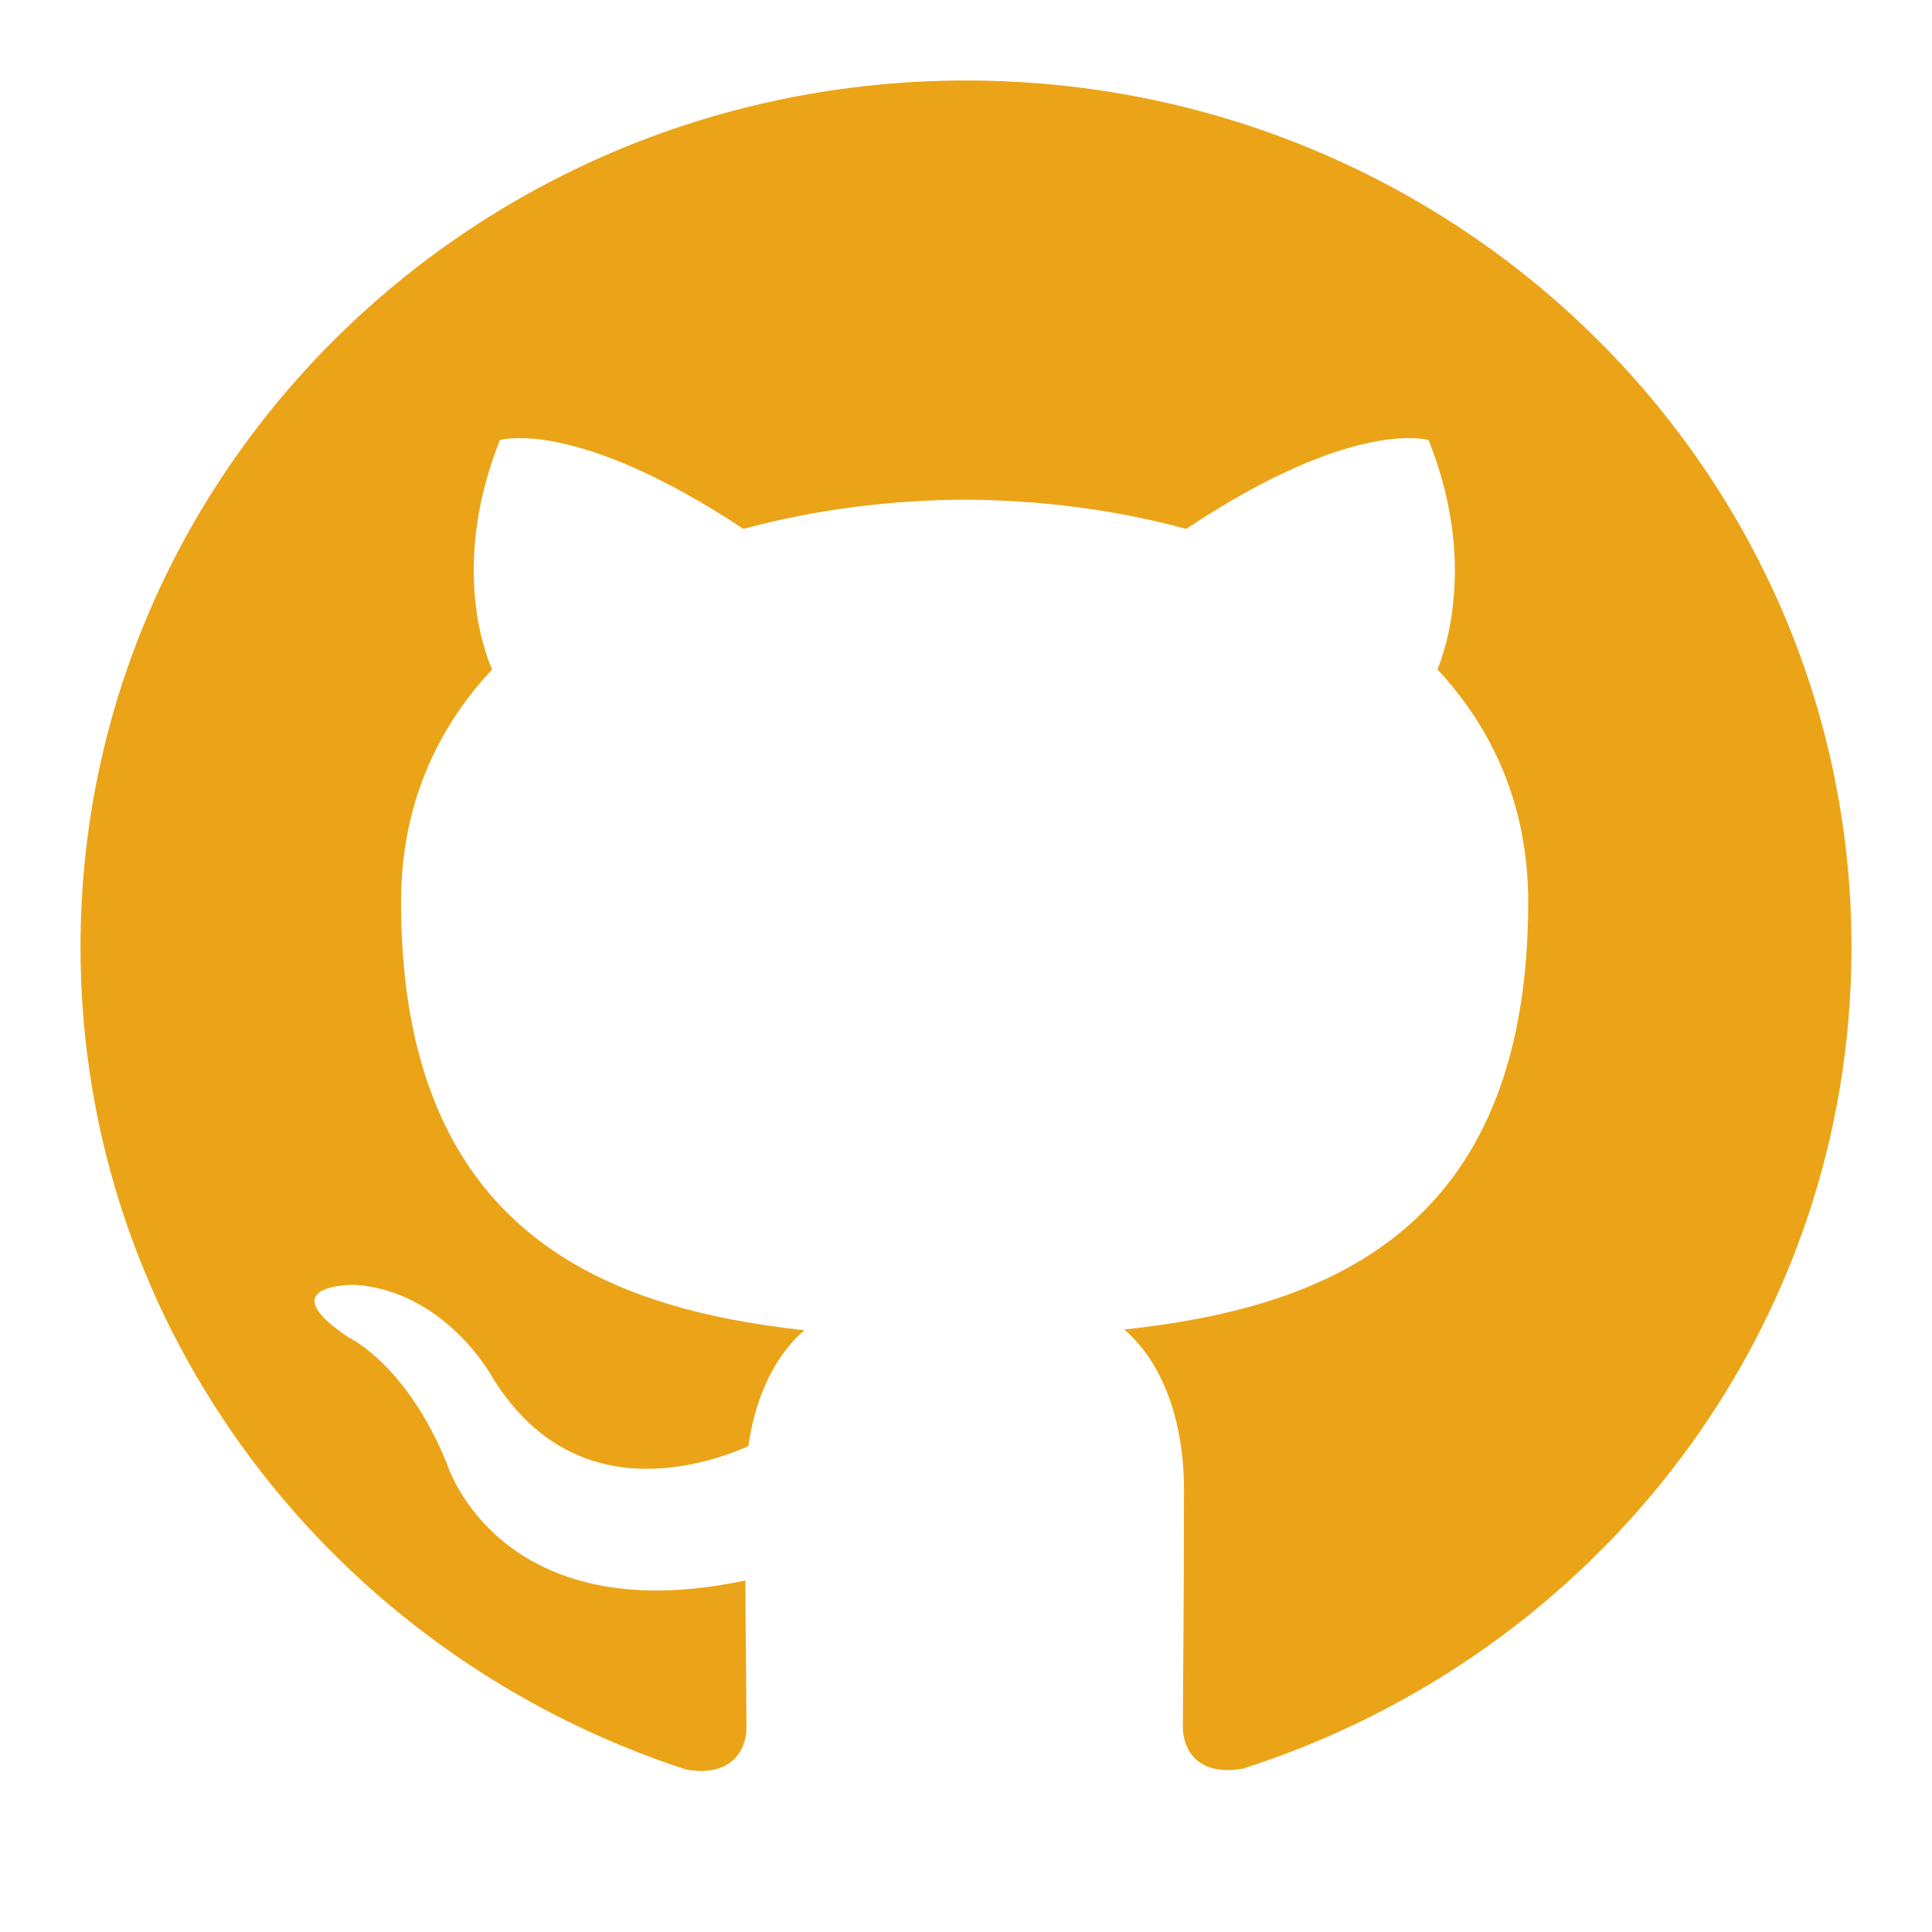
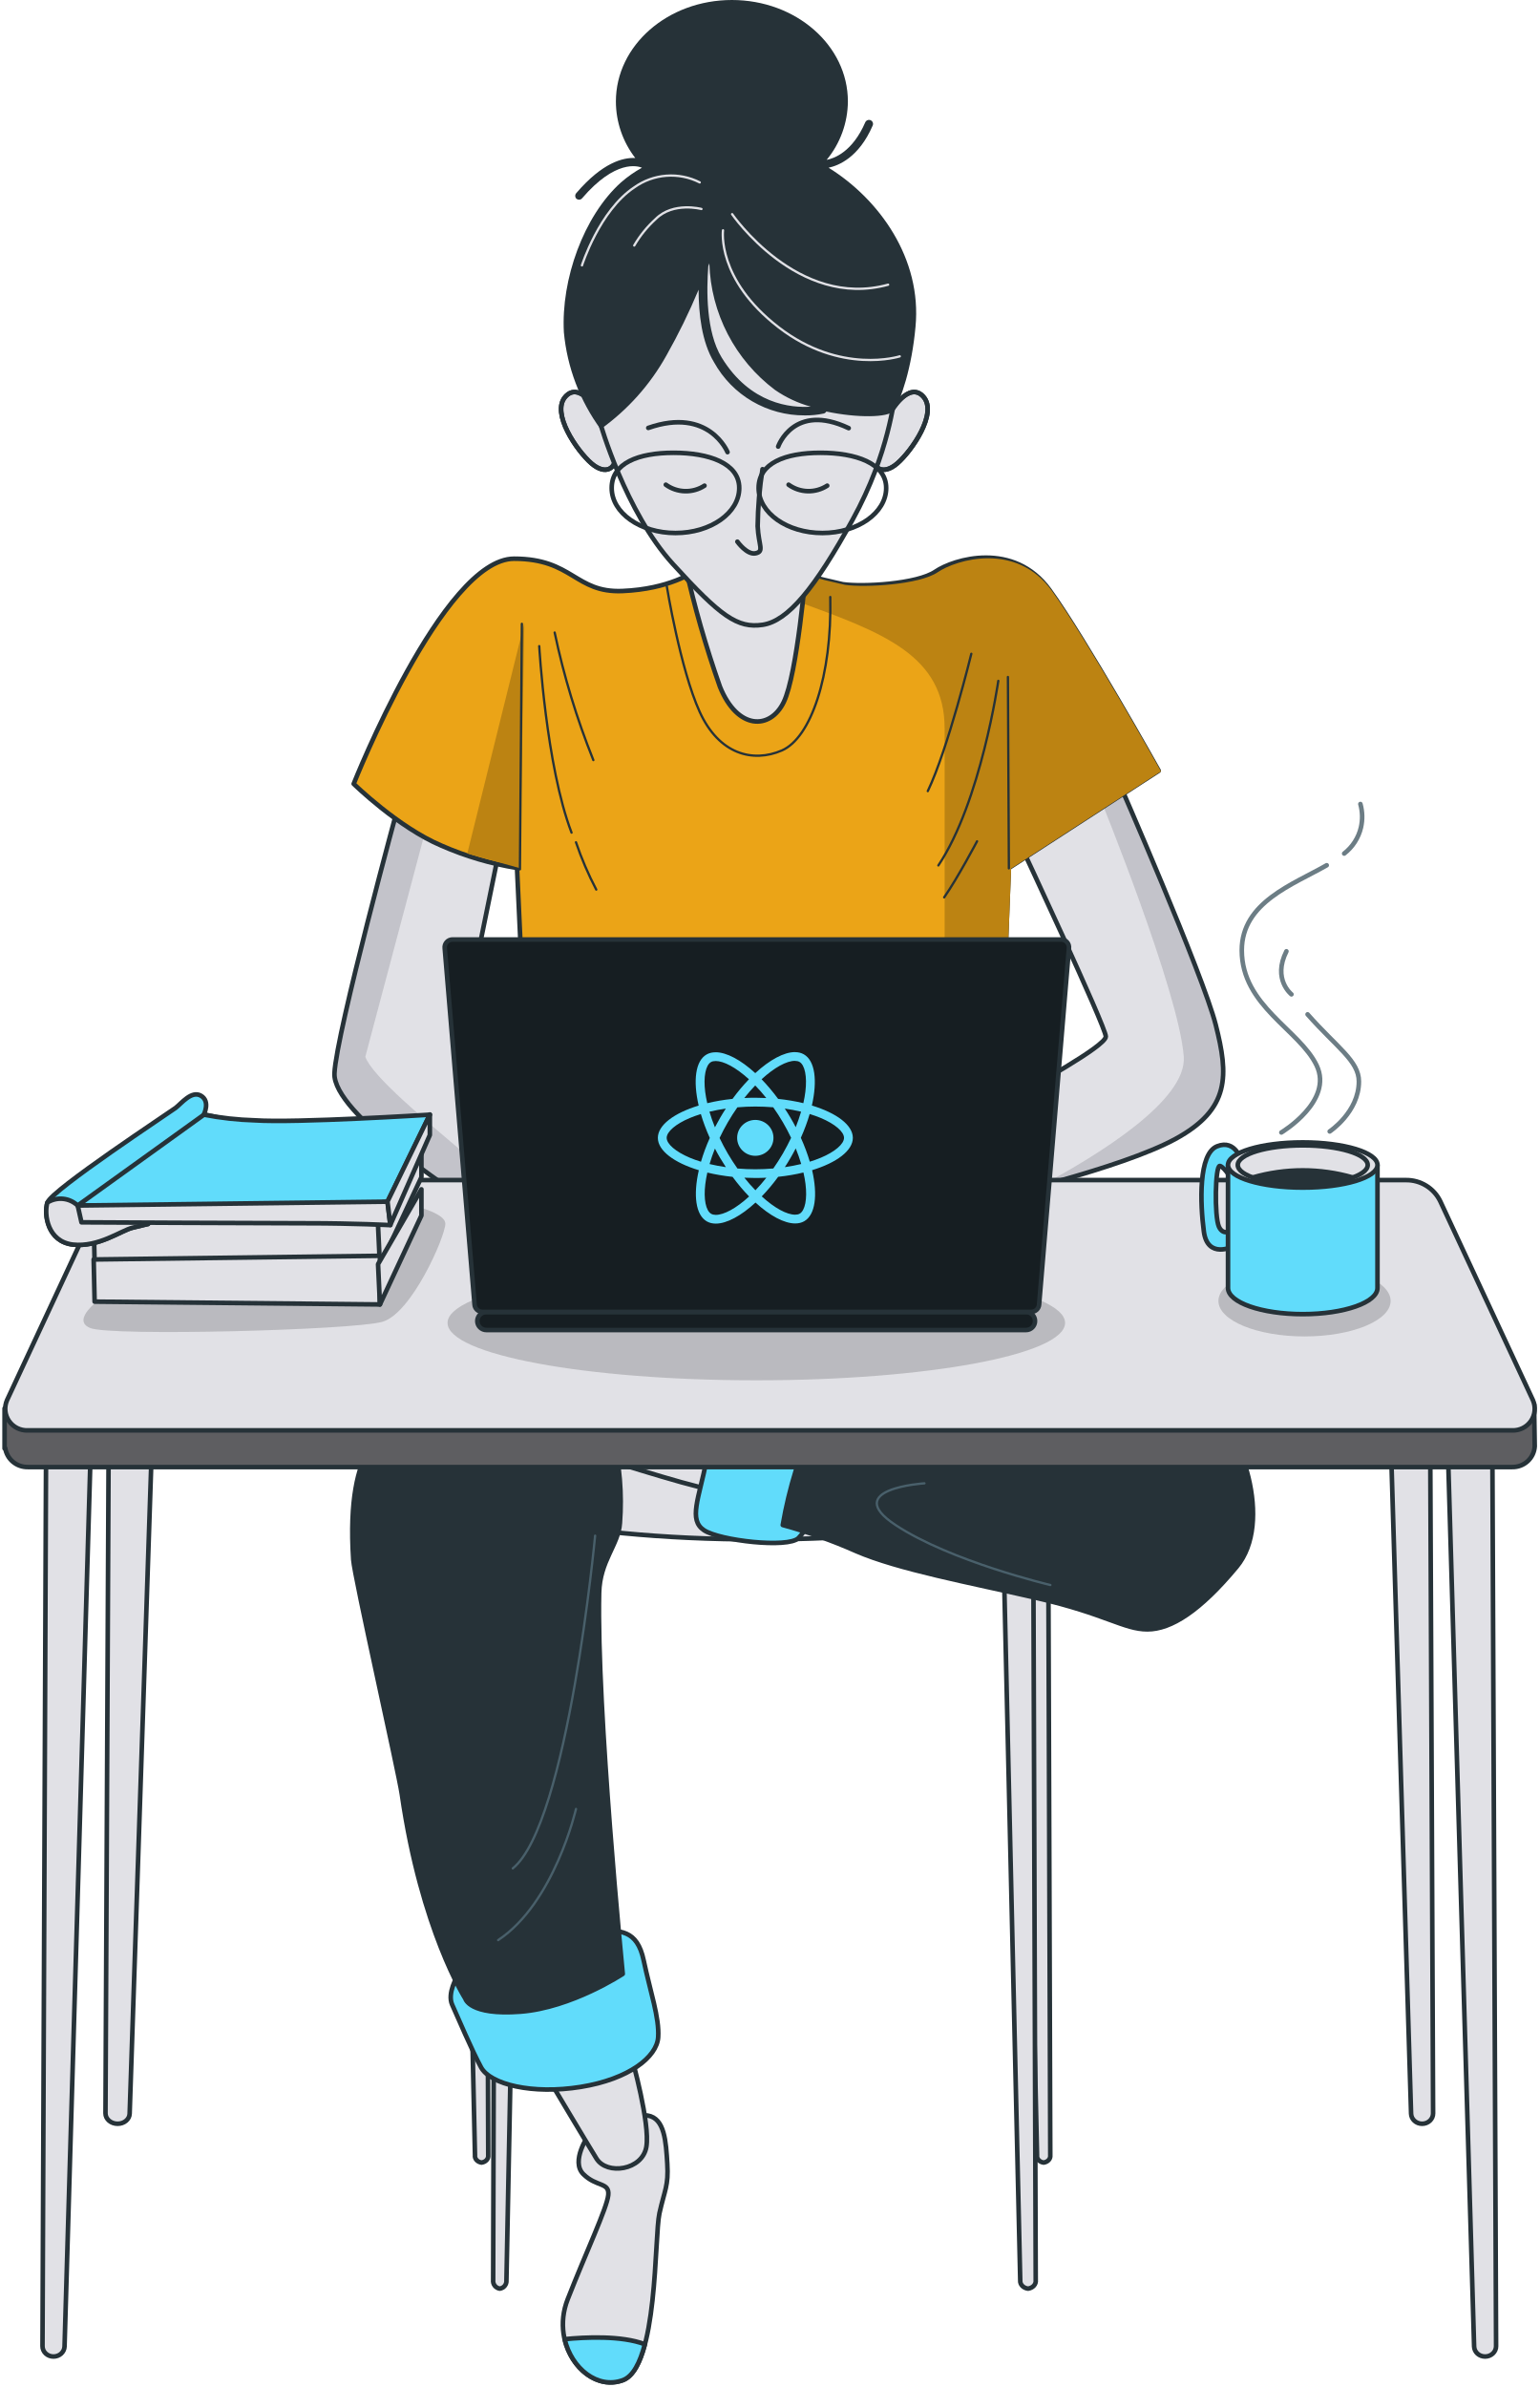
- <svg xmlns="http://www.w3.org/2000/svg" width="24" height="24" viewBox="0 0 24 24" fill="none">
-   <path d="M12 1C5.923 1 1 5.821 1 11.766C1 16.524 4.152 20.559 8.521 21.981C9.071 22.083 9.273 21.75 9.273 21.464C9.273 21.208 9.264 20.531 9.259 19.633C6.199 20.282 5.554 18.189 5.554 18.189C5.053 16.946 4.33 16.614 4.33 16.614C3.334 15.946 4.407 15.96 4.407 15.96C5.512 16.035 6.092 17.069 6.092 17.069C7.073 18.715 8.667 18.24 9.296 17.965C9.395 17.268 9.678 16.794 9.992 16.525C7.55 16.256 4.982 15.33 4.982 11.205C4.982 10.03 5.408 9.069 6.114 8.316C5.99 8.044 5.619 6.949 6.21 5.467C6.21 5.467 7.132 5.178 9.235 6.57C10.115 6.331 11.05 6.212 11.985 6.207C12.92 6.212 13.855 6.331 14.735 6.57C16.825 5.178 17.747 5.467 17.747 5.467C18.338 6.949 17.967 8.044 17.857 8.316C18.558 9.069 18.984 10.03 18.984 11.205C18.984 15.341 16.413 16.251 13.965 16.516C14.35 16.839 14.708 17.499 14.708 18.508C14.708 19.949 14.694 21.107 14.694 21.456C14.694 21.739 14.887 22.076 15.45 21.968C19.851 20.554 23 16.517 23 11.766C23 5.821 18.075 1 12 1Z" fill="#EBA417" />
+ <svg xmlns="http://www.w3.org/2000/svg" width="336" height="521" viewBox="0 0 336 521" fill="none">
+   <path d="M222.598 184.047C222.598 184.047 241.376 224.126 241.376 226.242C241.376 228.358 224.714 237.421 221.54 239.325C219.078 240.727 216.541 241.993 213.94 243.116L215.845 261.683C215.845 261.683 244.533 255.141 256.558 248.6C268.583 242.058 268.16 234.67 265.374 223.703C262.588 212.735 244.057 170.347 244.057 170.347L222.598 184.047Z" fill="#E1E1E6" />
+   <g style="mix-blend-mode:multiply" opacity="0.5">
+     <path d="M256.505 248.6C268.53 242.058 268.107 234.67 265.321 223.703C262.535 212.735 244.004 170.347 244.004 170.347L241.006 172.251L240.054 174.014C240.054 174.014 257.351 216.473 258.392 230.614C259.097 240.118 239.966 251.967 227.323 258.738C236.704 256.252 249.47 252.426 256.505 248.6Z" fill="#BBBBBF" />
+   </g>
+   <path d="M222.598 184.047C222.598 184.047 241.376 224.126 241.376 226.242C241.376 228.358 224.714 237.421 221.54 239.325C219.078 240.727 216.541 241.993 213.94 243.116L215.845 261.683C215.845 261.683 244.533 255.141 256.558 248.6C268.583 242.058 268.16 234.67 265.374 223.703C262.588 212.735 244.057 170.347 244.057 170.347L222.598 184.047Z" stroke="#263238" stroke-linecap="round" stroke-linejoin="round" />
+   <path d="M87.11 175.196C87.11 175.196 73.41 225.395 73.004 234.264C72.599 243.134 100.211 260.625 101.216 261.683C102.221 262.741 99.647 231.179 99.647 231.179L109.01 185.334L87.11 175.196Z" fill="#E1E1E6" />
+   <g style="mix-blend-mode:multiply" opacity="0.5">
+     <path d="M93.388 179.304L93.088 177.946L87.11 175.196C87.11 175.196 73.41 225.395 73.004 234.264C72.599 243.134 100.211 260.625 101.216 261.683C101.622 262.106 101.463 257.381 101.128 251.544C92.911 244.579 81.115 234.776 79.74 230.65" fill="#BBBBBF" />
+   </g>
+   <path d="M87.11 175.196C87.11 175.196 73.41 225.395 73.004 234.264C72.599 243.134 100.211 260.625 101.216 261.683C102.221 262.741 99.647 231.179 99.647 231.179L109.01 185.334L87.11 175.196Z" stroke="#263238" stroke-linecap="round" stroke-linejoin="round" />
+   <path d="M151.451 124.767C151.451 124.767 146.161 128.576 135.846 128.999C125.531 129.422 125.038 121.946 112.219 121.946C96.685 121.946 77.201 171.087 77.201 171.087C77.201 171.087 86.899 180.591 96.403 184.594C101.66 186.897 107.188 188.526 112.854 189.443L114.335 221.728H218.966L220.217 189.443L252.926 168.231C252.926 168.231 236.88 139.543 229.087 128.787C221.293 118.031 208.192 122.034 204.19 124.767C200.187 127.5 188.32 128.152 183.948 127.518C178.243 126.255 172.605 124.707 167.056 122.88C167.056 122.88 160.32 117.273 151.451 124.767Z" fill="#EBA417" stroke="#263238" stroke-linecap="round" stroke-linejoin="round" />
+   <path fill-rule="evenodd" clip-rule="evenodd" d="M113.5 189.5L114.453 136L102 186.3L113.5 189.5Z" fill="#BC8312" />
+   <path fill-rule="evenodd" clip-rule="evenodd" d="M206.192 221.862V159C206.192 143.05 192.708 138.107 174.723 131.514C168.465 129.22 161.662 126.727 154.692 123.5L154 123.363C161.833 118.258 167.547 123.015 167.547 123.015C173.097 124.842 178.734 126.39 184.439 127.652C188.812 128.287 200.678 127.634 204.681 124.901C208.684 122.168 221.784 118.166 229.578 128.922C237.371 139.677 253.417 168.365 253.417 168.365L220.709 189.577L219.457 221.862H206.192Z" fill="#BC8312" />
+   <path d="M113.912 136.158L113.489 189.743" stroke="#263238" stroke-width="0.5" stroke-linecap="round" stroke-linejoin="round" />
+   <path d="M117.703 141.024C117.703 141.024 119.184 167.173 124.756 181.737" stroke="#263238" stroke-width="0.5" stroke-linecap="round" stroke-linejoin="round" />
+   <path d="M125.725 183.836C126.929 187.39 128.408 190.845 130.151 194.168" stroke="#263238" stroke-width="0.5" stroke-linecap="round" stroke-linejoin="round" />
+   <path d="M121.07 138.062C123.072 147.57 125.898 156.886 129.516 165.903" stroke="#263238" stroke-width="0.5" stroke-linecap="round" stroke-linejoin="round" />
+   <path d="M212.019 142.699C212.019 142.699 206.958 163.382 202.515 172.674" stroke="#263238" stroke-width="0.5" stroke-linecap="round" stroke-linejoin="round" />
+   <path d="M220.217 189.531L220.006 147.76" stroke="#263238" stroke-width="0.5" stroke-linecap="round" stroke-linejoin="round" />
+   <path d="M217.908 148.606C217.908 148.606 214.099 175.055 204.824 188.896" stroke="#263238" stroke-width="0.5" stroke-linecap="round" stroke-linejoin="round" />
+   <path d="M213.27 183.624C213.27 183.624 209.039 191.647 206.094 195.861" stroke="#263238" stroke-width="0.5" stroke-linecap="round" stroke-linejoin="round" />
+   <path d="M145.544 127.941C145.544 127.941 148.506 146.085 152.721 155.359C156.935 164.634 164.323 166.538 170.653 163.805C176.983 161.072 181.62 147.548 181.232 130.304" stroke="#263238" stroke-width="0.5" stroke-linecap="round" stroke-linejoin="round" />
+   <path d="M130.574 89.961C130.574 89.961 126.554 83.013 123.398 86.593C120.242 90.172 125.937 98.407 129.093 101.14C132.249 103.873 134.577 102.198 134.383 99.253C134.189 96.308 130.574 89.961 130.574 89.961Z" fill="#E1E1E6" stroke="#263238" stroke-linecap="round" stroke-linejoin="round" />
+   <path d="M130.574 89.961C130.574 89.961 126.554 83.013 123.398 86.593C120.242 90.172 125.937 98.407 129.093 101.14C132.249 103.873 134.577 102.198 134.383 99.253C134.189 96.308 130.574 89.961 130.574 89.961Z" stroke="#263238" stroke-linecap="round" stroke-linejoin="round" />
+   <path d="M194.386 89.961C194.386 89.961 198.389 83.013 201.562 86.593C204.736 90.172 199.023 98.407 195.867 101.14C192.711 103.873 190.366 102.198 190.577 99.253C190.789 96.308 194.386 89.961 194.386 89.961Z" fill="#E1E1E6" stroke="#263238" stroke-linecap="round" stroke-linejoin="round" />
+   <path d="M194.386 89.961C194.386 89.961 198.389 83.013 201.562 86.593C204.736 90.172 199.023 98.407 195.867 101.14C192.711 103.873 190.366 102.198 190.577 99.253C190.789 96.308 194.386 89.961 194.386 89.961Z" stroke="#263238" stroke-linecap="round" stroke-linejoin="round" />
+   <path d="M149.547 123.304C151.538 132.307 154.076 141.181 157.146 149.876C160.955 159.362 168.114 159.362 171.076 153.243C174.038 147.125 175.925 124.326 175.925 124.326C175.925 124.326 156.088 127.094 149.547 123.304Z" fill="#E1E1E6" stroke="#263238" stroke-linecap="round" stroke-linejoin="round" />
+   <path d="M130.997 92.288C130.997 92.288 136.481 111.684 146.867 123.092C157.252 134.5 160.973 137.198 166.492 136.369C172.01 135.54 177.882 128.364 186.099 113.447C194.315 98.53 194.915 87.087 195.603 86.029C196.29 84.971 193.839 63.882 182.096 54.802C170.353 45.721 157.199 41.736 145.809 51.645C134.418 61.555 127.189 77.724 130.997 92.288Z" fill="#E1E1E6" />
+   <path d="M130.997 92.288C130.997 92.288 136.481 111.684 146.867 123.092C157.252 134.5 160.973 137.198 166.492 136.369C172.01 135.54 177.882 128.364 186.099 113.447C194.315 98.53 194.915 87.087 195.603 86.029C196.29 84.971 193.839 63.882 182.096 54.802C170.353 45.721 157.199 41.736 145.809 51.645C134.418 61.555 127.189 77.724 130.997 92.288Z" stroke="#263238" stroke-linecap="round" stroke-linejoin="round" />
+   <path d="M166.439 102.409C165.785 106.528 165.431 110.688 165.381 114.858C165.592 119.072 166.862 120.341 164.957 120.764C163.053 121.188 160.955 118.225 160.955 118.225" stroke="#263238" stroke-linecap="round" stroke-linejoin="round" />
+   <path d="M145.333 105.795C146.555 106.677 148.015 107.17 149.523 107.208C151.03 107.246 152.514 106.827 153.778 106.006" stroke="#263238" stroke-linecap="round" stroke-linejoin="round" />
+   <path d="M172.134 105.795C173.353 106.676 174.811 107.168 176.315 107.205C177.819 107.243 179.3 106.825 180.562 106.006" stroke="#263238" stroke-linecap="round" stroke-linejoin="round" />
+   <path d="M158.804 98.689C158.804 98.689 154.784 88.762 141.506 93.399" stroke="#263238" stroke-linecap="round" stroke-linejoin="round" />
+   <path d="M169.859 97.472C169.859 97.472 173.227 87.757 185.252 93.452" stroke="#263238" stroke-linecap="round" stroke-linejoin="round" />
+   <path d="M161.36 106.517C161.36 111.948 155.136 116.339 147.448 116.339C139.761 116.339 133.519 111.948 133.519 106.517C133.519 101.087 139.338 98.83 147.025 98.83C154.713 98.83 161.36 101.104 161.36 106.517Z" stroke="#263238" stroke-linecap="round" stroke-linejoin="round" />
+   <path d="M193.434 106.517C193.434 111.948 187.192 116.339 179.504 116.339C171.816 116.339 165.592 111.948 165.592 106.517C165.592 101.087 171.393 98.83 179.081 98.83C186.769 98.83 193.434 101.104 193.434 106.517Z" stroke="#263238" stroke-linecap="round" stroke-linejoin="round" />
+   <path d="M180.862 36.605C182.96 36.164 187.457 34.436 190.489 27.401C190.536 27.294 190.561 27.18 190.563 27.064C190.566 26.947 190.545 26.832 190.502 26.724C190.46 26.615 190.396 26.517 190.315 26.433C190.234 26.35 190.138 26.283 190.031 26.237C189.815 26.148 189.573 26.145 189.356 26.231C189.139 26.316 188.964 26.483 188.867 26.695C186.081 33.149 182.096 34.577 180.439 34.895C183.405 31.305 185.043 26.803 185.076 22.146C185.076 9.909 173.738 0 159.756 0C145.773 0 134.436 9.909 134.436 22.146C134.445 26.615 135.933 30.955 138.668 34.489C136.005 34.348 131.509 35.477 125.814 42.124C125.651 42.292 125.56 42.516 125.56 42.75C125.56 42.983 125.651 43.208 125.814 43.376C125.977 43.512 126.183 43.586 126.395 43.587C126.524 43.587 126.65 43.559 126.766 43.504C126.882 43.449 126.984 43.369 127.065 43.27C134.348 34.789 139.161 36.217 140.131 36.605C138.485 37.511 136.942 38.592 135.529 39.832C127.4 47.149 122.446 60.991 123.081 72.522C123.794 80.17 126.567 87.482 131.103 93.681C137.007 89.456 141.903 83.976 145.438 77.636C148.073 72.978 150.429 68.168 152.491 63.23C152.491 68.396 153.161 74.638 155.877 79.099C157.836 82.623 160.705 85.555 164.186 87.59C167.666 89.625 171.629 90.687 175.66 90.666C177.052 90.686 178.442 90.55 179.804 90.26C179.924 90.231 180.036 90.176 180.133 90.1C180.23 90.024 180.31 89.928 180.368 89.82C187.174 91.265 193.945 91.142 194.986 89.696C196.661 87.386 199.041 80.175 199.834 71.358C201.28 56.406 191.865 43.429 180.862 36.605ZM157.517 78.023C154.096 72.434 154.202 63.318 154.607 58.081L154.837 57.482C154.999 62.868 156.372 68.148 158.854 72.931C161.335 77.714 164.862 81.877 169.172 85.112C171.553 86.757 174.193 87.991 176.983 88.762C172.663 89.061 163.776 88.233 157.517 78.023Z" fill="#263238" />
+   <path d="M157.816 50.27C157.816 50.27 156.371 60.955 169.947 71.429C183.524 81.903 196.396 77.777 196.396 77.777" stroke="#E1E1E6" stroke-width="0.5" stroke-linecap="round" stroke-linejoin="round" />
+   <path d="M159.809 46.744C159.809 46.744 174.109 67.567 193.857 62.137" stroke="#E1E1E6" stroke-width="0.5" stroke-linecap="round" stroke-linejoin="round" />
+   <path d="M152.738 39.814C150.483 38.669 147.957 38.165 145.435 38.358C142.913 38.551 140.493 39.433 138.438 40.907C130.839 45.968 127.03 57.922 127.03 57.922" stroke="#E1E1E6" stroke-width="0.5" stroke-linecap="round" stroke-linejoin="round" />
+   <path d="M153.109 45.615C153.109 45.615 146.955 43.975 143.146 47.784C141.29 49.466 139.702 51.422 138.438 53.585" stroke="#E1E1E6" stroke-width="0.5" stroke-linecap="round" stroke-linejoin="round" />
+   <path d="M23.926 269.854L23.026 461.271C23.026 461.874 23.305 462.453 23.801 462.879C24.297 463.305 24.97 463.545 25.672 463.545C26.357 463.545 27.014 463.316 27.505 462.906C27.996 462.496 28.281 461.938 28.3 461.35L34.66 270.123L23.926 269.854Z" fill="#E1E1E6" stroke="#263238" stroke-linecap="round" stroke-linejoin="round" />
+   <path d="M10.062 314.308L9.277 512.077C9.275 512.376 9.335 512.672 9.455 512.949C9.575 513.225 9.753 513.477 9.976 513.688C10.2 513.9 10.466 514.067 10.759 514.18C11.052 514.294 11.366 514.351 11.683 514.349C12.304 514.35 12.901 514.123 13.35 513.717C13.798 513.311 14.063 512.757 14.089 512.171L19.853 314.56L10.062 314.308Z" fill="#E1E1E6" stroke="#263238" stroke-linecap="round" stroke-linejoin="round" />
+   <path d="M311.994 269.854L312.814 461.271C312.816 461.569 312.756 461.865 312.637 462.14C312.517 462.416 312.341 462.667 312.119 462.878C311.897 463.089 311.632 463.257 311.341 463.372C311.049 463.486 310.737 463.545 310.421 463.545C309.796 463.545 309.195 463.317 308.746 462.907C308.296 462.498 308.033 461.939 308.011 461.35L302.238 270.123L311.994 269.854Z" fill="#E1E1E6" stroke="#263238" stroke-linecap="round" stroke-linejoin="round" />
+   <path d="M325.744 314.308L326.563 512.077C326.565 512.376 326.504 512.672 326.384 512.949C326.264 513.225 326.087 513.477 325.863 513.688C325.639 513.9 325.373 514.067 325.08 514.18C324.787 514.294 324.474 514.351 324.157 514.349C323.538 514.349 322.942 514.123 322.496 513.716C322.051 513.31 321.789 512.756 321.768 512.171L315.987 314.56L325.744 314.308Z" fill="#E1E1E6" stroke="#263238" stroke-linecap="round" stroke-linejoin="round" />
+   <path d="M108.106 322.775L107.646 497.66C107.596 498.097 107.718 498.535 107.987 498.884C108.256 499.233 108.65 499.465 109.088 499.531C109.514 499.472 109.903 499.254 110.173 498.921C110.444 498.588 110.577 498.166 110.545 497.739L113.981 322.98L108.106 322.775Z" fill="#E1E1E6" stroke="#263238" stroke-linecap="round" stroke-linejoin="round" />
+   <path d="M228.75 316.425L229.254 470.426C229.297 470.799 229.17 471.171 228.899 471.466C228.628 471.762 228.235 471.957 227.8 472.012C227.366 471.957 226.974 471.761 226.706 471.465C226.439 471.17 226.316 470.797 226.364 470.426L222.916 316.552L228.75 316.425Z" fill="#E1E1E6" stroke="#263238" stroke-linecap="round" stroke-linejoin="round" />
+   <path d="M106.066 316.425L106.57 470.426C106.613 470.799 106.486 471.171 106.215 471.466C105.944 471.762 105.551 471.957 105.116 472.012C104.682 471.957 104.29 471.761 104.022 471.465C103.755 471.17 103.632 470.797 103.68 470.426L100.232 316.552L106.066 316.425Z" fill="#E1E1E6" stroke="#263238" stroke-linecap="round" stroke-linejoin="round" />
+   <path d="M225.503 322.775L226.076 497.66C226.135 498.097 225.992 498.535 225.679 498.884C225.365 499.233 224.905 499.465 224.395 499.531C223.899 499.469 223.448 499.25 223.133 498.918C222.818 498.586 222.662 498.165 222.695 497.739L218.686 322.98L225.503 322.775Z" fill="#E1E1E6" stroke="#263238" stroke-linecap="round" stroke-linejoin="round" />
+   <path d="M165.706 336C207.93 336 242.158 328.227 242.158 318.638C242.158 309.049 207.93 301.276 165.706 301.276C123.483 301.276 89.255 309.049 89.255 318.638C89.255 328.227 123.483 336 165.706 336Z" fill="#E1E1E6" stroke="#263238" stroke-linecap="round" stroke-linejoin="round" />
+   <path d="M128.477 466.018C128.477 466.018 124.474 471.72 127.343 474.554C130.212 477.388 133.064 476.261 132.772 479.112C132.48 481.963 127.91 491.626 123.907 501.869C119.904 512.112 128.202 522.355 135.933 519.521C143.664 516.687 142.805 488.212 143.939 483.09C145.073 477.969 145.949 477.115 145.657 472.284C145.365 467.452 145.09 462.331 141.362 461.75C137.634 461.17 130.195 464.038 128.477 466.018Z" fill="#E1E1E6" stroke="#263238" stroke-linecap="round" stroke-linejoin="round" />
+   <path d="M140.761 511.668C135.607 509.722 127.704 510.115 123.254 510.559C124.749 516.995 130.47 521.519 135.933 519.521C138.218 518.685 139.713 515.646 140.761 511.668Z" fill="#61DCFB" stroke="#263238" stroke-linecap="round" stroke-linejoin="round" />
+   <path d="M119.612 453.505C119.612 453.505 127.91 467.452 130.195 471.14C132.48 474.827 140.228 473.701 141.087 468.579C141.946 463.458 137.926 449.237 137.926 449.237L120.746 453.505H119.612Z" fill="#E1E1E6" stroke="#263238" stroke-linecap="round" stroke-linejoin="round" />
+   <path d="M99.855 431.312C99.855 431.312 97.553 435.016 98.704 437.577C99.855 440.138 102.999 447.53 105.009 451.234C107.019 454.939 116.176 457.21 126.759 455.502C137.342 453.795 143.372 448.947 143.664 444.679C143.956 440.411 141.946 434.726 140.503 427.897C139.06 421.069 135.349 421.359 130.195 421.359C125.041 421.359 104.15 427.334 99.855 431.312Z" fill="#61DCFB" stroke="#263238" stroke-linecap="round" stroke-linejoin="round" />
+   <path d="M130.779 347.66C130.934 340.661 135.005 337.212 135.315 332.415C135.799 326.073 135.272 319.695 133.751 313.516L125.917 302.881C103.377 303.171 87.227 303.547 86.97 303.632C86.111 303.905 85.526 308.753 84.96 312.731C84.96 312.731 75.39 313.943 77.108 340.404C77.349 344.092 87.004 386.754 87.708 391.62C92.004 421.342 101.573 436.228 101.573 436.228C101.573 436.228 102.432 439.933 113.599 439.079C124.766 438.226 135.933 430.834 135.933 430.834C135.933 430.834 130.195 372.977 130.779 347.66Z" fill="#263238" stroke="#263238" stroke-linecap="round" stroke-linejoin="round" />
+   <path d="M104.425 313.516C111.966 313.902 119.449 315.046 126.759 316.931C136.5 319.782 153.68 325.467 157.683 325.467C161.686 325.467 160.552 310.665 160.552 307.832C160.552 304.998 109.012 303.273 102.707 303.273C96.402 303.273 104.425 313.516 104.425 313.516Z" fill="#E1E1E6" stroke="#263238" stroke-linecap="round" stroke-linejoin="round" />
+   <path d="M160.552 307.832C160.552 307.832 155.965 310.102 154.247 318.638C152.529 327.174 150.244 331.732 153.68 334.003C157.116 336.273 172.012 337.98 174.296 335.71C176.581 333.439 182.887 322.052 184.038 314.66C185.189 307.268 160.552 307.832 160.552 307.832Z" fill="#61DCFB" stroke="#263238" stroke-linecap="round" stroke-linejoin="round" />
+   <path d="M180.018 310.665C177.355 313.702 175.228 317.166 173.73 320.908C172.515 324.826 171.557 328.818 170.861 332.859C176.342 334.352 181.7 336.258 186.89 338.561C196.064 342.538 211.526 345.389 226.404 348.804C241.282 352.218 245.302 355.632 250.456 355.632C255.61 355.632 261.916 351.638 269.939 341.975C277.962 332.312 271.073 311.809 263.067 305.544C255.061 299.279 212.093 294.174 206.372 295.881C200.651 297.589 180.018 310.665 180.018 310.665Z" fill="#263238" stroke="#263238" stroke-linecap="round" stroke-linejoin="round" />
+   <path d="M129.903 335.181C129.903 335.181 123.993 398.022 111.932 407.804" stroke="#49606B" stroke-width="0.5" stroke-linecap="round" stroke-linejoin="round" />
+   <path d="M125.728 394.829C125.728 394.829 121.038 415.315 108.737 423.459" stroke="#49606B" stroke-width="0.5" stroke-linecap="round" stroke-linejoin="round" />
+   <path d="M201.785 323.76C201.785 323.76 183.454 324.903 195.48 332.859C207.506 340.814 229.273 345.953 229.273 345.953" stroke="#49606B" stroke-width="0.5" stroke-linecap="round" stroke-linejoin="round" />
+   <path d="M334.863 306.466L328.678 300.934L314.384 270.205C313.706 268.807 312.641 267.63 311.315 266.811C309.988 265.991 308.455 265.564 306.893 265.579H29.261C27.697 265.561 26.16 265.987 24.83 266.806C23.5 267.626 22.433 268.805 21.754 270.205L3.938 308.48L1 307.405V316.162L1.137 316.06C1.312 317.228 1.909 318.294 2.817 319.057C3.724 319.82 4.88 320.23 6.068 320.208H330.069C331.321 320.237 332.535 319.781 333.455 318.937C334.375 318.093 334.929 316.927 335 315.684L334.863 306.466Z" fill="#5E5E61" stroke="#263238" stroke-linecap="round" stroke-linejoin="round" />
+   <path d="M330.069 312.202H6.068C5.266 312.234 4.469 312.062 3.751 311.704C3.034 311.346 2.419 310.812 1.966 310.154C1.513 309.495 1.235 308.733 1.159 307.939C1.084 307.144 1.212 306.344 1.533 305.612L21.754 262.199C22.43 260.795 23.496 259.614 24.827 258.794C26.157 257.974 27.696 257.55 29.262 257.572H306.893C308.456 257.554 309.991 257.979 311.318 258.799C312.646 259.618 313.709 260.798 314.384 262.199L334.605 305.612C334.926 306.344 335.054 307.144 334.978 307.939C334.903 308.733 334.625 309.495 334.172 310.154C333.718 310.812 333.104 311.346 332.387 311.704C331.669 312.062 330.872 312.234 330.069 312.202Z" fill="#E1E1E6" stroke="#263238" stroke-linecap="round" stroke-linejoin="round" />
+   <g style="mix-blend-mode:multiply" opacity="0.5">
+     <path d="M22.475 283.043C22.475 283.043 15.139 288.045 19.726 289.872C24.314 291.699 77.04 290.333 83.465 288.506C89.89 286.68 97.209 269.83 97.209 267.098C97.209 264.367 87.966 262.403 84.564 262.25C81.163 262.096 36.219 264.811 36.219 264.811L22.475 283.043Z" fill="#A8A8A8" />
+   </g>
+   <g style="mix-blend-mode:multiply" opacity="0.5">
+     <path d="M284.748 291.699C295.128 291.699 303.543 288.229 303.543 283.948C303.543 279.668 295.128 276.197 284.748 276.197C274.368 276.197 265.953 279.668 265.953 283.948C265.953 288.229 274.368 291.699 284.748 291.699Z" fill="#A8A8A8" />
+   </g>
+   <g style="mix-blend-mode:multiply" opacity="0.5">
+     <path d="M165.088 301.276C202.311 301.276 232.486 295.666 232.486 288.745C232.486 281.825 202.311 276.215 165.088 276.215C127.865 276.215 97.69 281.825 97.69 288.745C97.69 295.666 127.865 301.276 165.088 301.276Z" fill="#A8A8A8" />
+   </g>
+   <path d="M271.004 253.458C271.004 253.458 269.767 248.558 265.661 250.197C261.555 251.836 261.967 262.66 262.775 268.788C263.582 274.917 269.148 272.049 269.148 272.049V268.379C269.148 268.379 267.104 270.001 266.073 267.764C265.042 265.528 265.249 254.277 266.279 254.482C267.31 254.687 269.355 258.153 269.355 258.153C269.355 258.153 269.973 257.76 271.004 253.458Z" fill="#61DCFB" stroke="#263238" stroke-linecap="round" stroke-linejoin="round" />
+   <path d="M268.049 254.277V281.114C268.049 284.272 275.35 286.833 284.37 286.833C293.389 286.833 300.674 284.272 300.674 281.114V254.277H268.049Z" fill="#61DCFB" stroke="#263238" stroke-linecap="round" stroke-linejoin="round" />
+   <path d="M300.674 254.277C300.674 257.009 293.372 259.211 284.37 259.211C275.367 259.211 268.049 257.009 268.049 254.277C268.049 251.546 275.35 249.344 284.37 249.344C293.389 249.344 300.674 251.563 300.674 254.277Z" fill="#E1E1E6" stroke="#263238" stroke-linecap="round" stroke-linejoin="round" />
+   <path d="M298.543 254.277C298.543 256.65 292.187 258.562 284.37 258.562C276.553 258.562 270.179 256.65 270.179 254.277C270.179 251.904 276.536 249.992 284.37 249.992C292.204 249.992 298.543 251.904 298.543 254.277Z" fill="#E1E1E6" stroke="#263238" stroke-linecap="round" stroke-linejoin="round" />
+   <path d="M273.426 257.009C280.567 259.08 288.155 259.08 295.297 257.009C288.155 254.938 280.567 254.938 273.426 257.009Z" fill="#263238" stroke="#263238" stroke-linecap="round" stroke-linejoin="round" />
+   <path d="M20.448 266.535L20.654 275.719L82.932 276.334V265.715L20.448 266.535Z" fill="#E1E1E6" stroke="#263238" stroke-linecap="round" stroke-linejoin="round" />
+   <path d="M82.932 276.334L91.986 256.941V251.222L82.52 267.559L82.932 276.334Z" fill="#E1E1E6" stroke="#263238" stroke-linecap="round" stroke-linejoin="round" />
+   <path d="M20.448 274.9L20.654 284.102L82.932 284.716V274.098L20.448 274.9Z" fill="#E1E1E6" stroke="#263238" stroke-linecap="round" stroke-linejoin="round" />
+   <path d="M82.932 284.716L91.986 265.306V259.587L82.52 275.924L82.932 284.716Z" fill="#E1E1E6" stroke="#263238" stroke-linecap="round" stroke-linejoin="round" />
+   <path d="M44.5 243.249C44.5 243.249 45.943 240.398 43.882 239.169C41.82 237.94 39.569 240.876 38.333 241.815C37.096 242.754 11.205 259.791 10.38 262.455C9.556 265.118 10.38 270.991 15.93 271.639C21.479 272.288 26.41 268.583 28.884 267.969C31.357 267.354 32.319 267.149 32.319 267.149L49.379 244.273L44.5 243.249Z" fill="#61DCFB" stroke="#263238" stroke-linecap="round" stroke-linejoin="round" />
+   <path d="M15.93 271.656C21.479 272.271 26.41 268.601 28.883 267.986C31.357 267.371 32.319 267.167 32.319 267.167L32.938 266.33L16.909 263.086C16.037 262.271 14.917 261.767 13.725 261.656C12.533 261.545 11.338 261.832 10.329 262.472C9.556 265.101 10.38 271.025 15.93 271.656Z" fill="#E1E1E6" stroke="#263238" stroke-linecap="round" stroke-linejoin="round" />
+   <path d="M16.96 263.121H65.065C80.08 263.121 84.599 262.301 84.599 262.301L93.842 243.3C93.842 243.3 64.635 245.144 55.616 244.529C51.889 244.423 48.177 244.012 44.517 243.3L16.96 263.121Z" fill="#61DCFB" stroke="#263238" stroke-linecap="round" stroke-linejoin="round" />
+   <path d="M16.96 263.121L17.785 266.791C17.785 266.791 56.836 266.996 67.109 266.996C77.383 266.996 85.2 267.406 85.2 267.406L84.582 262.284L16.96 263.121Z" fill="#E1E1E6" stroke="#263238" stroke-linecap="round" stroke-linejoin="round" />
+   <path d="M85.2 267.354L93.824 247.739V243.249L84.581 262.25L85.2 267.354Z" fill="#E1E1E6" stroke="#263238" stroke-linecap="round" stroke-linejoin="round" />
+   <path d="M223.947 290.299H106.177C105.916 290.301 105.657 290.252 105.416 290.154C105.174 290.057 104.954 289.912 104.769 289.73C104.584 289.547 104.437 289.33 104.336 289.091C104.236 288.851 104.184 288.595 104.184 288.336C104.184 288.076 104.236 287.82 104.336 287.58C104.437 287.341 104.584 287.124 104.769 286.941C104.954 286.759 105.174 286.614 105.416 286.517C105.657 286.419 105.916 286.37 106.177 286.372H223.947C224.207 286.37 224.465 286.419 224.706 286.517C224.947 286.615 225.165 286.759 225.349 286.942C225.533 287.125 225.679 287.342 225.777 287.582C225.876 287.821 225.925 288.077 225.923 288.336C225.925 288.594 225.876 288.85 225.777 289.09C225.679 289.329 225.533 289.546 225.349 289.729C225.165 289.912 224.947 290.056 224.706 290.154C224.465 290.252 224.207 290.301 223.947 290.299Z" fill="#161E22" stroke="#263238" stroke-linecap="round" stroke-linejoin="round" />
+   <path d="M225.081 286.338H105.301C104.863 286.339 104.441 286.173 104.121 285.875C103.802 285.576 103.609 285.168 103.583 284.733L97.072 206.971C97.042 206.731 97.065 206.487 97.138 206.255C97.211 206.024 97.333 205.81 97.496 205.63C97.658 205.449 97.858 205.304 98.081 205.206C98.304 205.108 98.546 205.058 98.79 205.059H231.61C231.854 205.058 232.095 205.108 232.318 205.206C232.542 205.304 232.741 205.449 232.904 205.63C233.066 205.81 233.188 206.024 233.261 206.255C233.334 206.487 233.357 206.731 233.328 206.971L226.816 284.733C226.79 285.171 226.595 285.582 226.272 285.881C225.949 286.179 225.522 286.343 225.081 286.338Z" fill="#161E22" stroke="#263238" stroke-linecap="round" stroke-linejoin="round" />
+   <path d="M293.407 186.298C295.244 184.873 296.535 182.867 297.066 180.613C297.452 178.922 297.411 177.162 296.946 175.491" stroke="#6C7D85" stroke-linecap="round" stroke-linejoin="round" />
+   <path d="M279.697 247.176C279.697 247.176 291.122 240.347 287.394 232.545C283.666 224.743 271.055 219.571 271.055 207.415C271.055 196.933 282.274 193.058 289.593 188.858" stroke="#6C7D85" stroke-linecap="round" stroke-linejoin="round" />
+   <path d="M290.246 246.954C290.246 246.954 296.619 242.737 296.619 236.045C296.619 231.555 291.792 228.619 285.418 221.397" stroke="#6C7D85" stroke-linecap="round" stroke-linejoin="round" />
+   <path d="M281.897 217.027C281.897 217.027 277.72 213.766 280.797 207.637" stroke="#6C7D85" stroke-linecap="round" stroke-linejoin="round" />
+   <path fill-rule="evenodd" clip-rule="evenodd" d="M177.213 241.296C182.626 242.933 186.157 245.572 186.157 248.357C186.157 251.133 182.644 253.772 177.265 255.408C178.523 260.841 177.976 265.168 175.538 266.556C174.966 266.882 174.306 267.036 173.577 267.036C171.192 267.036 168.068 265.374 164.911 262.477C161.753 265.391 158.629 267.07 156.244 267.07C155.515 267.07 154.855 266.916 154.292 266.59C151.845 265.202 151.29 260.867 152.539 255.417C147.126 253.78 143.595 251.141 143.595 248.357C143.595 245.58 147.108 242.95 152.504 241.305C151.246 235.872 151.793 231.545 154.231 230.157C154.803 229.832 155.463 229.677 156.192 229.677V229.669C158.577 229.669 161.701 231.331 164.858 234.227C168.016 231.314 171.14 229.635 173.525 229.635V229.643C174.242 229.644 174.898 229.799 175.46 230.123C177.907 231.511 178.462 235.847 177.213 241.296ZM173.517 231.545C171.712 231.55 169.062 232.972 166.238 235.564C167.461 236.823 168.676 238.263 169.847 239.848C171.799 240.054 173.656 240.371 175.356 240.782C175.547 239.917 175.703 239.068 175.798 238.263C176.198 234.99 175.686 232.445 174.506 231.777C174.237 231.631 173.916 231.554 173.517 231.554V231.545ZM163.479 235.572C160.651 232.993 157.987 231.58 156.192 231.58V231.588C155.792 231.588 155.454 231.657 155.194 231.811C154.023 232.488 153.519 235.033 153.927 238.306C154.031 239.103 154.179 239.934 154.378 240.791C156.079 240.371 157.935 240.054 159.896 239.848C161.05 238.263 162.264 236.832 163.479 235.572ZM173.69 246.026C174.141 244.886 174.54 243.747 174.861 242.641C173.725 242.367 172.536 242.144 171.304 241.965C171.73 242.616 172.155 243.284 172.554 243.97C172.962 244.655 173.335 245.34 173.69 246.026ZM168.797 255.04C169.517 254.02 170.211 252.924 170.888 251.767C171.539 250.644 172.137 249.496 172.684 248.348C172.137 247.2 171.539 246.06 170.879 244.938C170.203 243.79 169.5 242.701 168.78 241.682C167.496 241.579 166.186 241.519 164.876 241.519C163.557 241.519 162.247 241.579 160.954 241.69C160.234 242.71 159.54 243.807 158.864 244.963C158.213 246.086 157.606 247.234 157.068 248.382C157.614 249.53 158.213 250.67 158.872 251.793C159.549 252.941 160.252 254.029 160.972 255.049C162.256 255.151 163.566 255.211 164.876 255.211C166.195 255.211 167.505 255.151 168.797 255.04ZM174.888 254.063C174.558 252.949 174.159 251.801 173.69 250.653C173.335 251.338 172.962 252.032 172.562 252.718C172.163 253.412 171.738 254.089 171.313 254.749C172.554 254.569 173.751 254.337 174.888 254.063ZM162.481 257.054C163.28 258.056 164.086 258.973 164.893 259.795C165.691 258.973 166.498 258.056 167.279 257.054C166.49 257.096 165.683 257.114 164.867 257.114C164.06 257.114 163.262 257.088 162.481 257.054ZM154.882 254.072C156.018 254.346 157.207 254.569 158.439 254.749C158.013 254.097 157.597 253.429 157.189 252.744C156.781 252.058 156.408 251.373 156.053 250.687C155.602 251.827 155.203 252.966 154.882 254.072ZM167.262 239.66C166.463 238.657 165.657 237.74 164.85 236.918C164.052 237.74 163.245 238.657 162.464 239.66C163.253 239.617 164.06 239.6 164.876 239.6C165.683 239.6 166.481 239.625 167.262 239.66ZM157.181 243.995C157.58 243.301 158.005 242.624 158.43 241.965C157.189 242.144 155.992 242.376 154.855 242.641C155.185 243.755 155.584 244.903 156.053 246.052C156.408 245.366 156.781 244.681 157.181 243.995ZM145.521 248.357C145.521 249.702 147.507 251.398 150.578 252.692C151.333 253.009 152.149 253.301 153.008 253.566C153.493 251.895 154.135 250.156 154.934 248.374C154.127 246.583 153.476 244.835 152.982 243.156C152.14 243.421 151.325 243.704 150.578 244.021C147.507 245.306 145.521 247.011 145.521 248.357ZM153.953 258.45C153.554 261.723 154.066 264.268 155.246 264.937C155.506 265.082 155.836 265.159 156.226 265.168C158.031 265.168 160.686 263.746 163.514 261.149C162.291 259.89 161.076 258.45 159.905 256.865C157.953 256.659 156.096 256.342 154.396 255.931C154.205 256.796 154.049 257.645 153.953 258.45ZM174.558 264.902C175.729 264.225 176.232 261.681 175.824 258.407C175.729 257.611 175.573 256.779 175.373 255.914C173.673 256.334 171.816 256.651 169.856 256.856C168.702 258.442 167.487 259.873 166.273 261.132C169.101 263.711 171.764 265.125 173.56 265.125C173.959 265.125 174.298 265.056 174.558 264.902ZM176.761 253.558C177.603 253.292 178.418 253.009 179.165 252.692C182.236 251.407 184.222 249.702 184.231 248.357C184.231 247.011 182.244 245.315 179.173 244.021C178.41 243.704 177.594 243.413 176.735 243.147C176.25 244.818 175.608 246.557 174.809 248.339C175.616 250.13 176.267 251.878 176.761 253.558ZM168.832 248.357C168.832 250.519 167.057 252.272 164.867 252.272C162.677 252.272 160.902 250.519 160.902 248.357C160.902 246.194 162.677 244.441 164.867 244.441C167.057 244.441 168.832 246.194 168.832 248.357Z" fill="#61DCFB" />
</svg>
